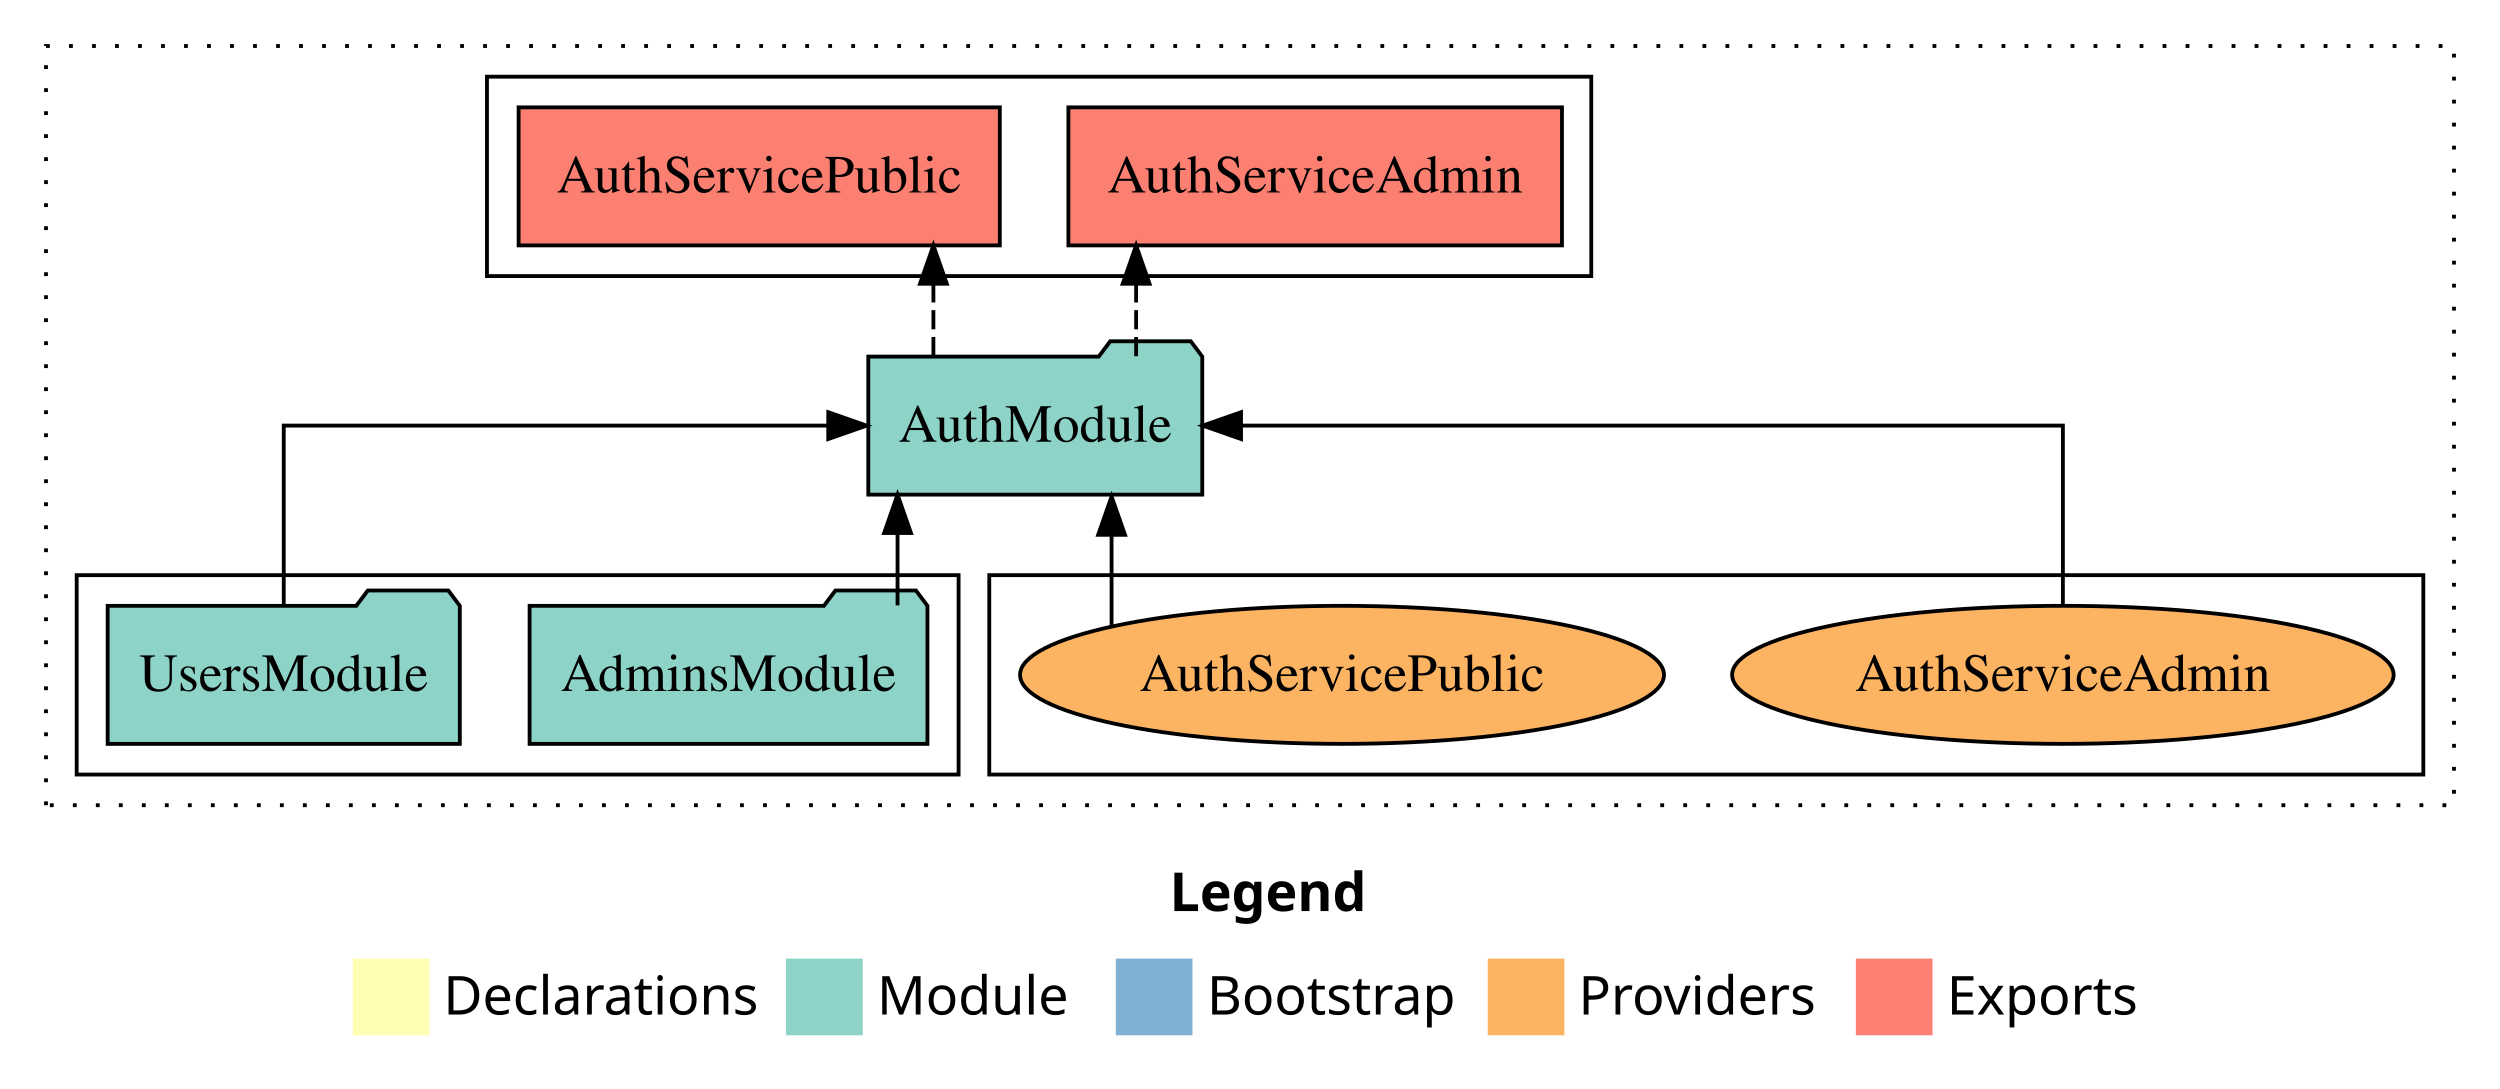
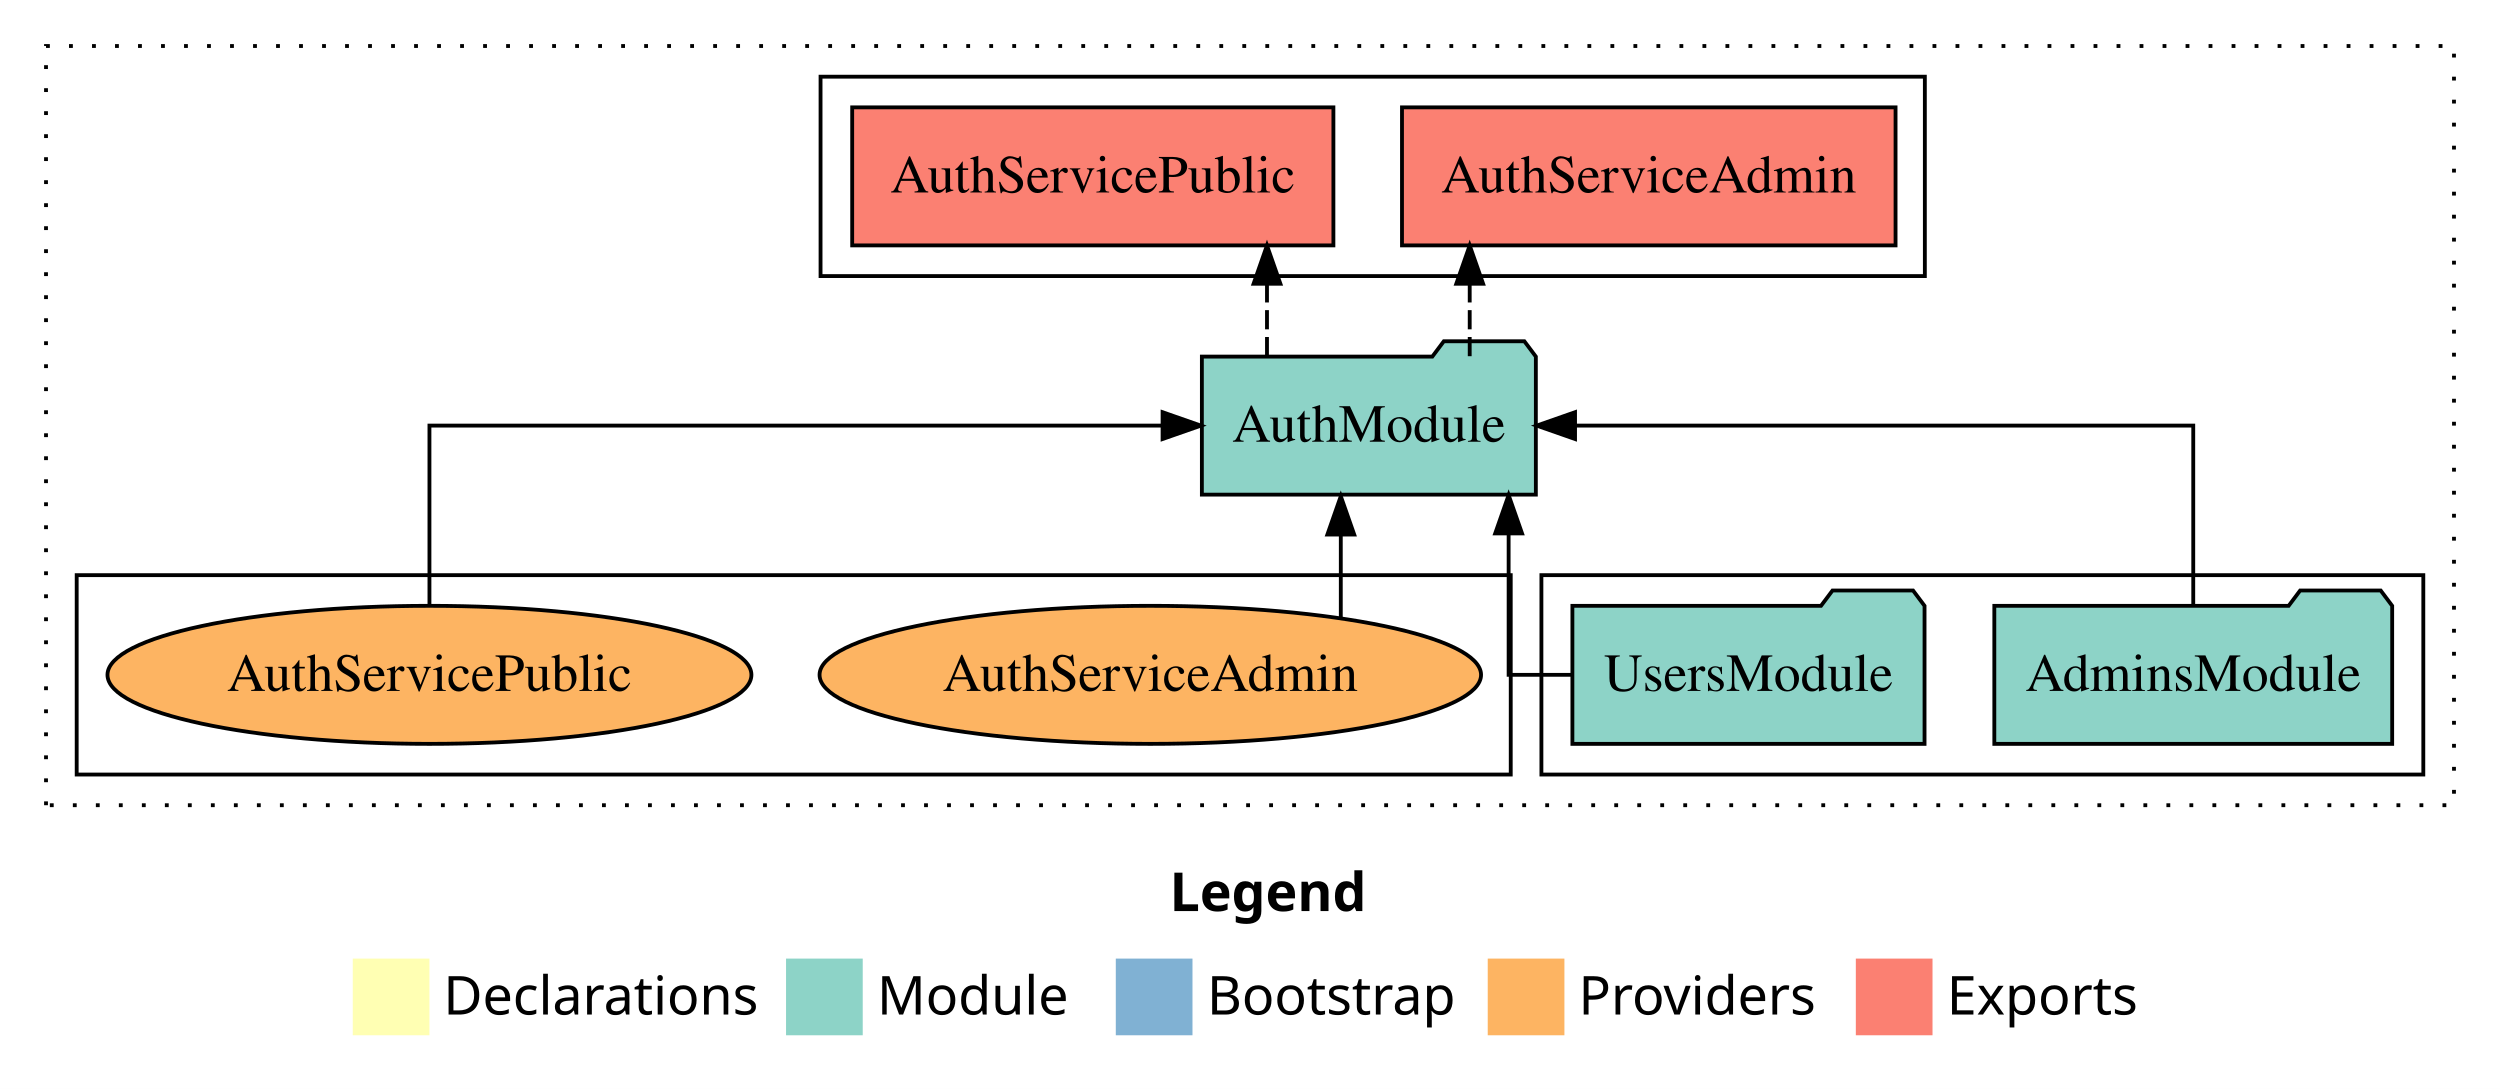
<svg xmlns="http://www.w3.org/2000/svg" width="652pt" height="284pt" viewBox="0.00 0.00 652.00 284.00">
  <g id="graph0" class="graph" transform="scale(1 1) rotate(0) translate(4 280)">
    <polygon fill="white" stroke="transparent" points="-4,4 -4,-280 648,-280 648,4 -4,4" />
    <text text-anchor="start" x="301.01" y="-42.4" font-family="Times-12" font-weight="bold" font-size="14.00">Legend</text>
    <polygon fill="#ffffb3" stroke="transparent" points="88,-10 88,-30 108,-30 108,-10 88,-10" />
    <text text-anchor="start" x="111.63" y="-15.4" font-family="Times-12" font-size="14.00">  Declarations</text>
    <polygon fill="#8dd3c7" stroke="transparent" points="201,-10 201,-30 221,-30 221,-10 201,-10" />
    <text text-anchor="start" x="224.73" y="-15.4" font-family="Times-12" font-size="14.00">  Module</text>
    <polygon fill="#80b1d3" stroke="transparent" points="287,-10 287,-30 307,-30 307,-10 287,-10" />
    <text text-anchor="start" x="310.78" y="-15.4" font-family="Times-12" font-size="14.00">  Bootstrap</text>
    <polygon fill="#fdb462" stroke="transparent" points="384,-10 384,-30 404,-30 404,-10 384,-10" />
    <text text-anchor="start" x="407.67" y="-15.4" font-family="Times-12" font-size="14.00">  Providers</text>
    <polygon fill="#fb8072" stroke="transparent" points="480,-10 480,-30 500,-30 500,-10 480,-10" />
    <text text-anchor="start" x="503.73" y="-15.4" font-family="Times-12" font-size="14.00">  Exports</text>
    <g id="clust1" class="cluster">
      <polygon fill="none" stroke="black" stroke-dasharray="1,5" points="8,-70 8,-268 636,-268 636,-70 8,-70" />
    </g>
-     <g id="clust6" class="cluster">
-       <polygon fill="none" stroke="black" points="254,-78 254,-130 628,-130 628,-78 254,-78" />
+     <g id="clust3" class="cluster">
+       <polygon fill="none" stroke="black" points="398,-78 398,-130 628,-130 628,-78 398,-78" />
    </g>
    <g id="clust4" class="cluster">
-       <polygon fill="none" stroke="black" points="123,-208 123,-260 411,-260 411,-208 123,-208" />
+       <polygon fill="none" stroke="black" points="210,-208 210,-260 498,-260 498,-208 210,-208" />
    </g>
-     <g id="clust3" class="cluster">
-       <polygon fill="none" stroke="black" points="16,-78 16,-130 246,-130 246,-78 16,-78" />
+     <g id="clust6" class="cluster">
+       <polygon fill="none" stroke="black" points="16,-78 16,-130 390,-130 390,-78 16,-78" />
    </g>
    <g id="node1" class="node">
-       <polygon fill="#8dd3c7" stroke="black" points="237.88,-122 234.88,-126 213.88,-126 210.88,-122 134.12,-122 134.12,-86 237.88,-86 237.88,-122" />
-       <text text-anchor="middle" x="186" y="-99.8" font-family="Times,serif" font-size="14.00">AdminsModule</text>
+       <polygon fill="#8dd3c7" stroke="black" points="619.88,-122 616.88,-126 595.88,-126 592.88,-122 516.12,-122 516.12,-86 619.88,-86 619.88,-122" />
+       <text text-anchor="middle" x="568" y="-99.8" font-family="Times,serif" font-size="14.00">AdminsModule</text>
    </g>
    <g id="node3" class="node">
-       <polygon fill="#8dd3c7" stroke="black" points="309.55,-187 306.55,-191 285.55,-191 282.55,-187 222.45,-187 222.45,-151 309.55,-151 309.55,-187" />
-       <text text-anchor="middle" x="266" y="-164.8" font-family="Times,serif" font-size="14.00">AuthModule</text>
+       <polygon fill="#8dd3c7" stroke="black" points="396.55,-187 393.55,-191 372.55,-191 369.55,-187 309.45,-187 309.45,-151 396.55,-151 396.55,-187" />
+       <text text-anchor="middle" x="353" y="-164.8" font-family="Times,serif" font-size="14.00">AuthModule</text>
    </g>
    <g id="edge1" class="edge">
-       <path fill="none" stroke="black" d="M230.08,-122.11C230.08,-122.11 230.08,-140.99 230.08,-140.99" />
-       <polygon fill="black" stroke="black" points="226.58,-140.99 230.08,-150.99 233.58,-140.99 226.58,-140.99" />
+       <path fill="none" stroke="black" d="M568,-122.11C568,-141.34 568,-169 568,-169 568,-169 406.77,-169 406.77,-169" />
+       <polygon fill="black" stroke="black" points="406.77,-165.5 396.77,-169 406.77,-172.5 406.77,-165.5" />
    </g>
    <g id="node2" class="node">
-       <polygon fill="#8dd3c7" stroke="black" points="115.92,-122 112.92,-126 91.92,-126 88.92,-122 24.08,-122 24.08,-86 115.92,-86 115.92,-122" />
-       <text text-anchor="middle" x="70" y="-99.8" font-family="Times,serif" font-size="14.00">UsersModule</text>
+       <polygon fill="#8dd3c7" stroke="black" points="497.92,-122 494.92,-126 473.92,-126 470.92,-122 406.08,-122 406.08,-86 497.92,-86 497.92,-122" />
+       <text text-anchor="middle" x="452" y="-99.8" font-family="Times,serif" font-size="14.00">UsersModule</text>
    </g>
    <g id="edge2" class="edge">
-       <path fill="none" stroke="black" d="M70,-122.11C70,-141.34 70,-169 70,-169 70,-169 212.01,-169 212.01,-169" />
-       <polygon fill="black" stroke="black" points="212.01,-172.5 222.01,-169 212.01,-165.5 212.01,-172.5" />
+       <path fill="none" stroke="black" d="M406.21,-104C396.67,-104 389.45,-104 389.45,-104 389.45,-104 389.45,-140.89 389.45,-140.89" />
+       <polygon fill="black" stroke="black" points="385.95,-140.89 389.45,-150.89 392.95,-140.89 385.95,-140.89" />
    </g>
    <g id="node4" class="node">
-       <polygon fill="#fb8072" stroke="black" points="403.36,-252 274.64,-252 274.64,-216 403.36,-216 403.36,-252" />
-       <text text-anchor="middle" x="339" y="-229.8" font-family="Times,serif" font-size="14.00">AuthServiceAdmin </text>
+       <polygon fill="#fb8072" stroke="black" points="490.36,-252 361.64,-252 361.64,-216 490.36,-216 490.36,-252" />
+       <text text-anchor="middle" x="426" y="-229.8" font-family="Times,serif" font-size="14.00">AuthServiceAdmin </text>
    </g>
    <g id="edge3" class="edge">
-       <path fill="none" stroke="black" stroke-dasharray="5,2" d="M292.3,-187.11C292.3,-187.11 292.3,-205.99 292.3,-205.99" />
-       <polygon fill="black" stroke="black" points="288.8,-205.99 292.3,-215.99 295.8,-205.99 288.8,-205.99" />
+       <path fill="none" stroke="black" stroke-dasharray="5,2" d="M379.3,-187.11C379.3,-187.11 379.3,-205.99 379.3,-205.99" />
+       <polygon fill="black" stroke="black" points="375.8,-205.99 379.3,-215.99 382.8,-205.99 375.8,-205.99" />
    </g>
    <g id="node5" class="node">
-       <polygon fill="#fb8072" stroke="black" points="256.75,-252 131.25,-252 131.25,-216 256.75,-216 256.75,-252" />
-       <text text-anchor="middle" x="194" y="-229.8" font-family="Times,serif" font-size="14.00">AuthServicePublic </text>
+       <polygon fill="#fb8072" stroke="black" points="343.75,-252 218.25,-252 218.25,-216 343.75,-216 343.75,-252" />
+       <text text-anchor="middle" x="281" y="-229.8" font-family="Times,serif" font-size="14.00">AuthServicePublic </text>
    </g>
    <g id="edge4" class="edge">
-       <path fill="none" stroke="black" stroke-dasharray="5,2" d="M239.43,-187.11C239.43,-187.11 239.43,-205.99 239.43,-205.99" />
-       <polygon fill="black" stroke="black" points="235.93,-205.99 239.43,-215.99 242.93,-205.99 235.93,-205.99" />
+       <path fill="none" stroke="black" stroke-dasharray="5,2" d="M326.43,-187.11C326.43,-187.11 326.43,-205.99 326.43,-205.99" />
+       <polygon fill="black" stroke="black" points="322.93,-205.99 326.43,-215.99 329.93,-205.99 322.93,-205.99" />
    </g>
    <g id="node6" class="node">
-       <ellipse fill="#fdb462" stroke="black" cx="534" cy="-104" rx="86.26" ry="18" />
-       <text text-anchor="middle" x="534" y="-99.8" font-family="Times,serif" font-size="14.00">AuthServiceAdmin</text>
+       <ellipse fill="#fdb462" stroke="black" cx="296" cy="-104" rx="86.26" ry="18" />
+       <text text-anchor="middle" x="296" y="-99.8" font-family="Times,serif" font-size="14.00">AuthServiceAdmin</text>
    </g>
    <g id="edge5" class="edge">
-       <path fill="none" stroke="black" d="M534,-122.11C534,-141.34 534,-169 534,-169 534,-169 319.66,-169 319.66,-169" />
-       <polygon fill="black" stroke="black" points="319.66,-165.5 309.66,-169 319.66,-172.5 319.66,-165.5" />
+       <path fill="none" stroke="black" d="M345.68,-118.75C345.68,-118.75 345.68,-140.59 345.68,-140.59" />
+       <polygon fill="black" stroke="black" points="342.18,-140.59 345.68,-150.59 349.18,-140.59 342.18,-140.59" />
    </g>
    <g id="node7" class="node">
-       <ellipse fill="#fdb462" stroke="black" cx="346" cy="-104" rx="83.97" ry="18" />
-       <text text-anchor="middle" x="346" y="-99.8" font-family="Times,serif" font-size="14.00">AuthServicePublic</text>
+       <ellipse fill="#fdb462" stroke="black" cx="108" cy="-104" rx="83.97" ry="18" />
+       <text text-anchor="middle" x="108" y="-99.8" font-family="Times,serif" font-size="14.00">AuthServicePublic</text>
    </g>
    <g id="edge6" class="edge">
-       <path fill="none" stroke="black" d="M285.9,-116.84C285.9,-116.84 285.9,-140.52 285.9,-140.52" />
-       <polygon fill="black" stroke="black" points="282.4,-140.52 285.9,-150.52 289.4,-140.52 282.4,-140.52" />
+       <path fill="none" stroke="black" d="M108,-122.11C108,-141.34 108,-169 108,-169 108,-169 299.2,-169 299.2,-169" />
+       <polygon fill="black" stroke="black" points="299.2,-172.5 309.2,-169 299.2,-165.5 299.2,-172.5" />
    </g>
  </g>
</svg>
